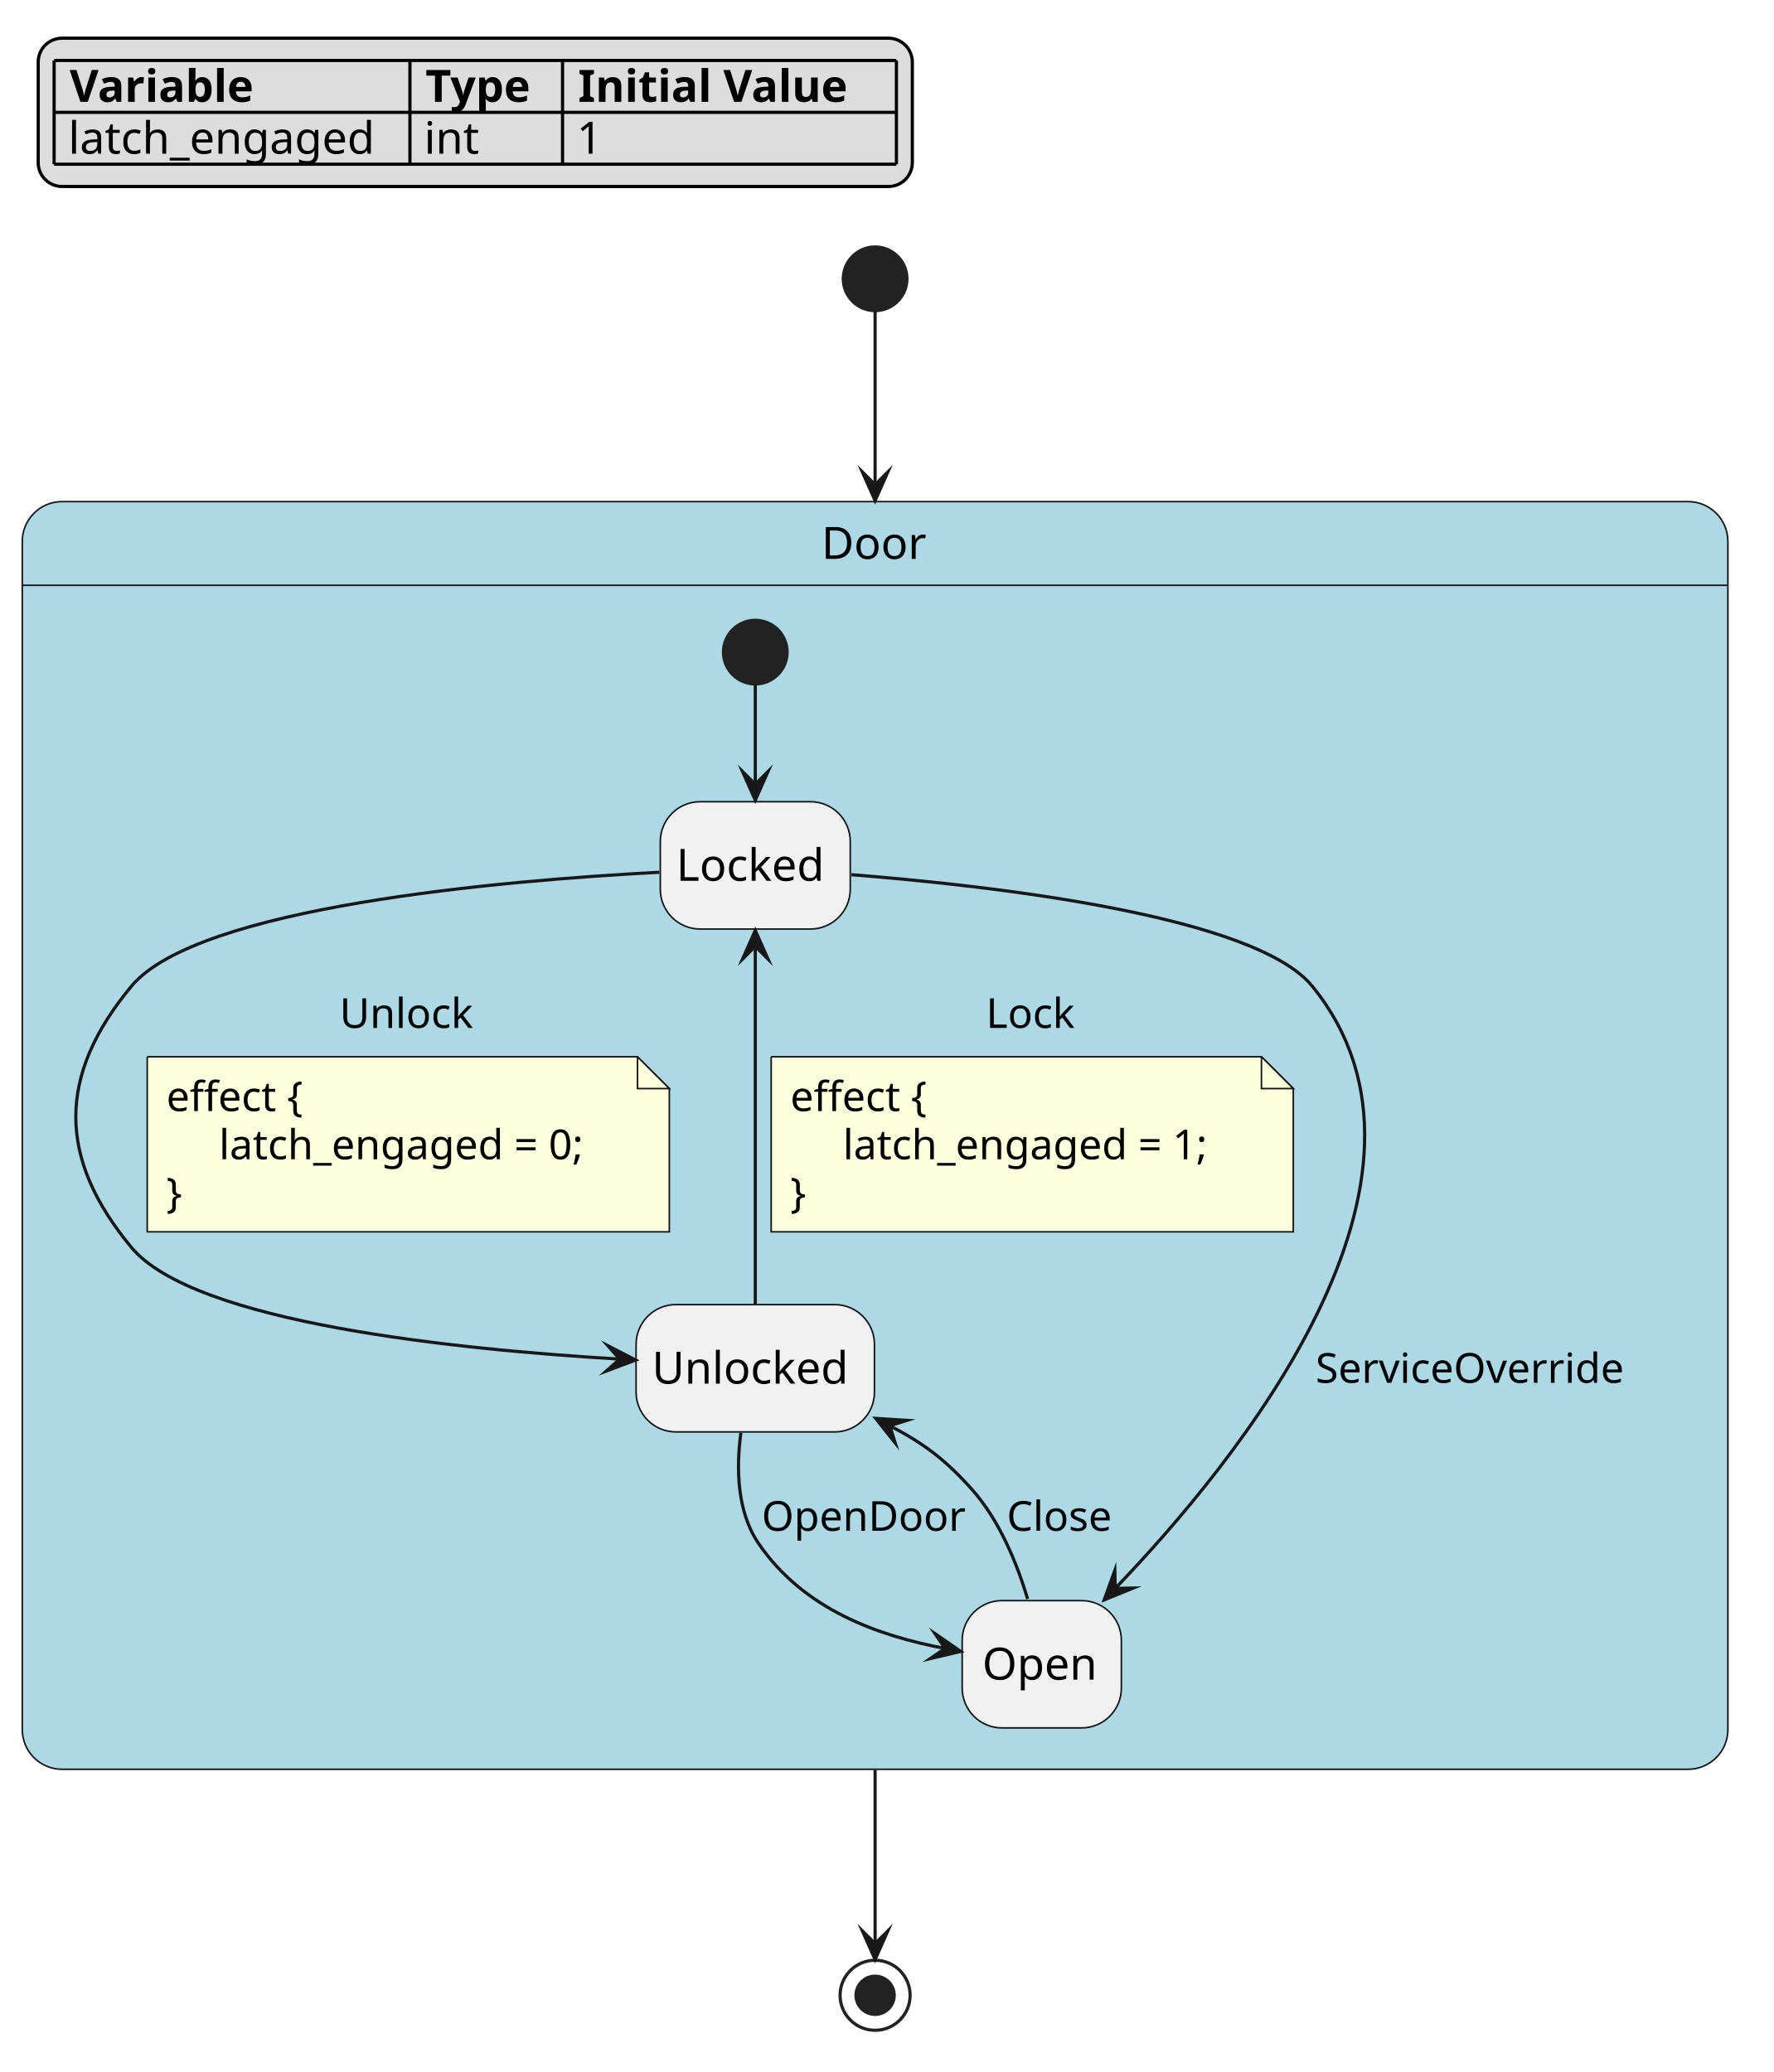
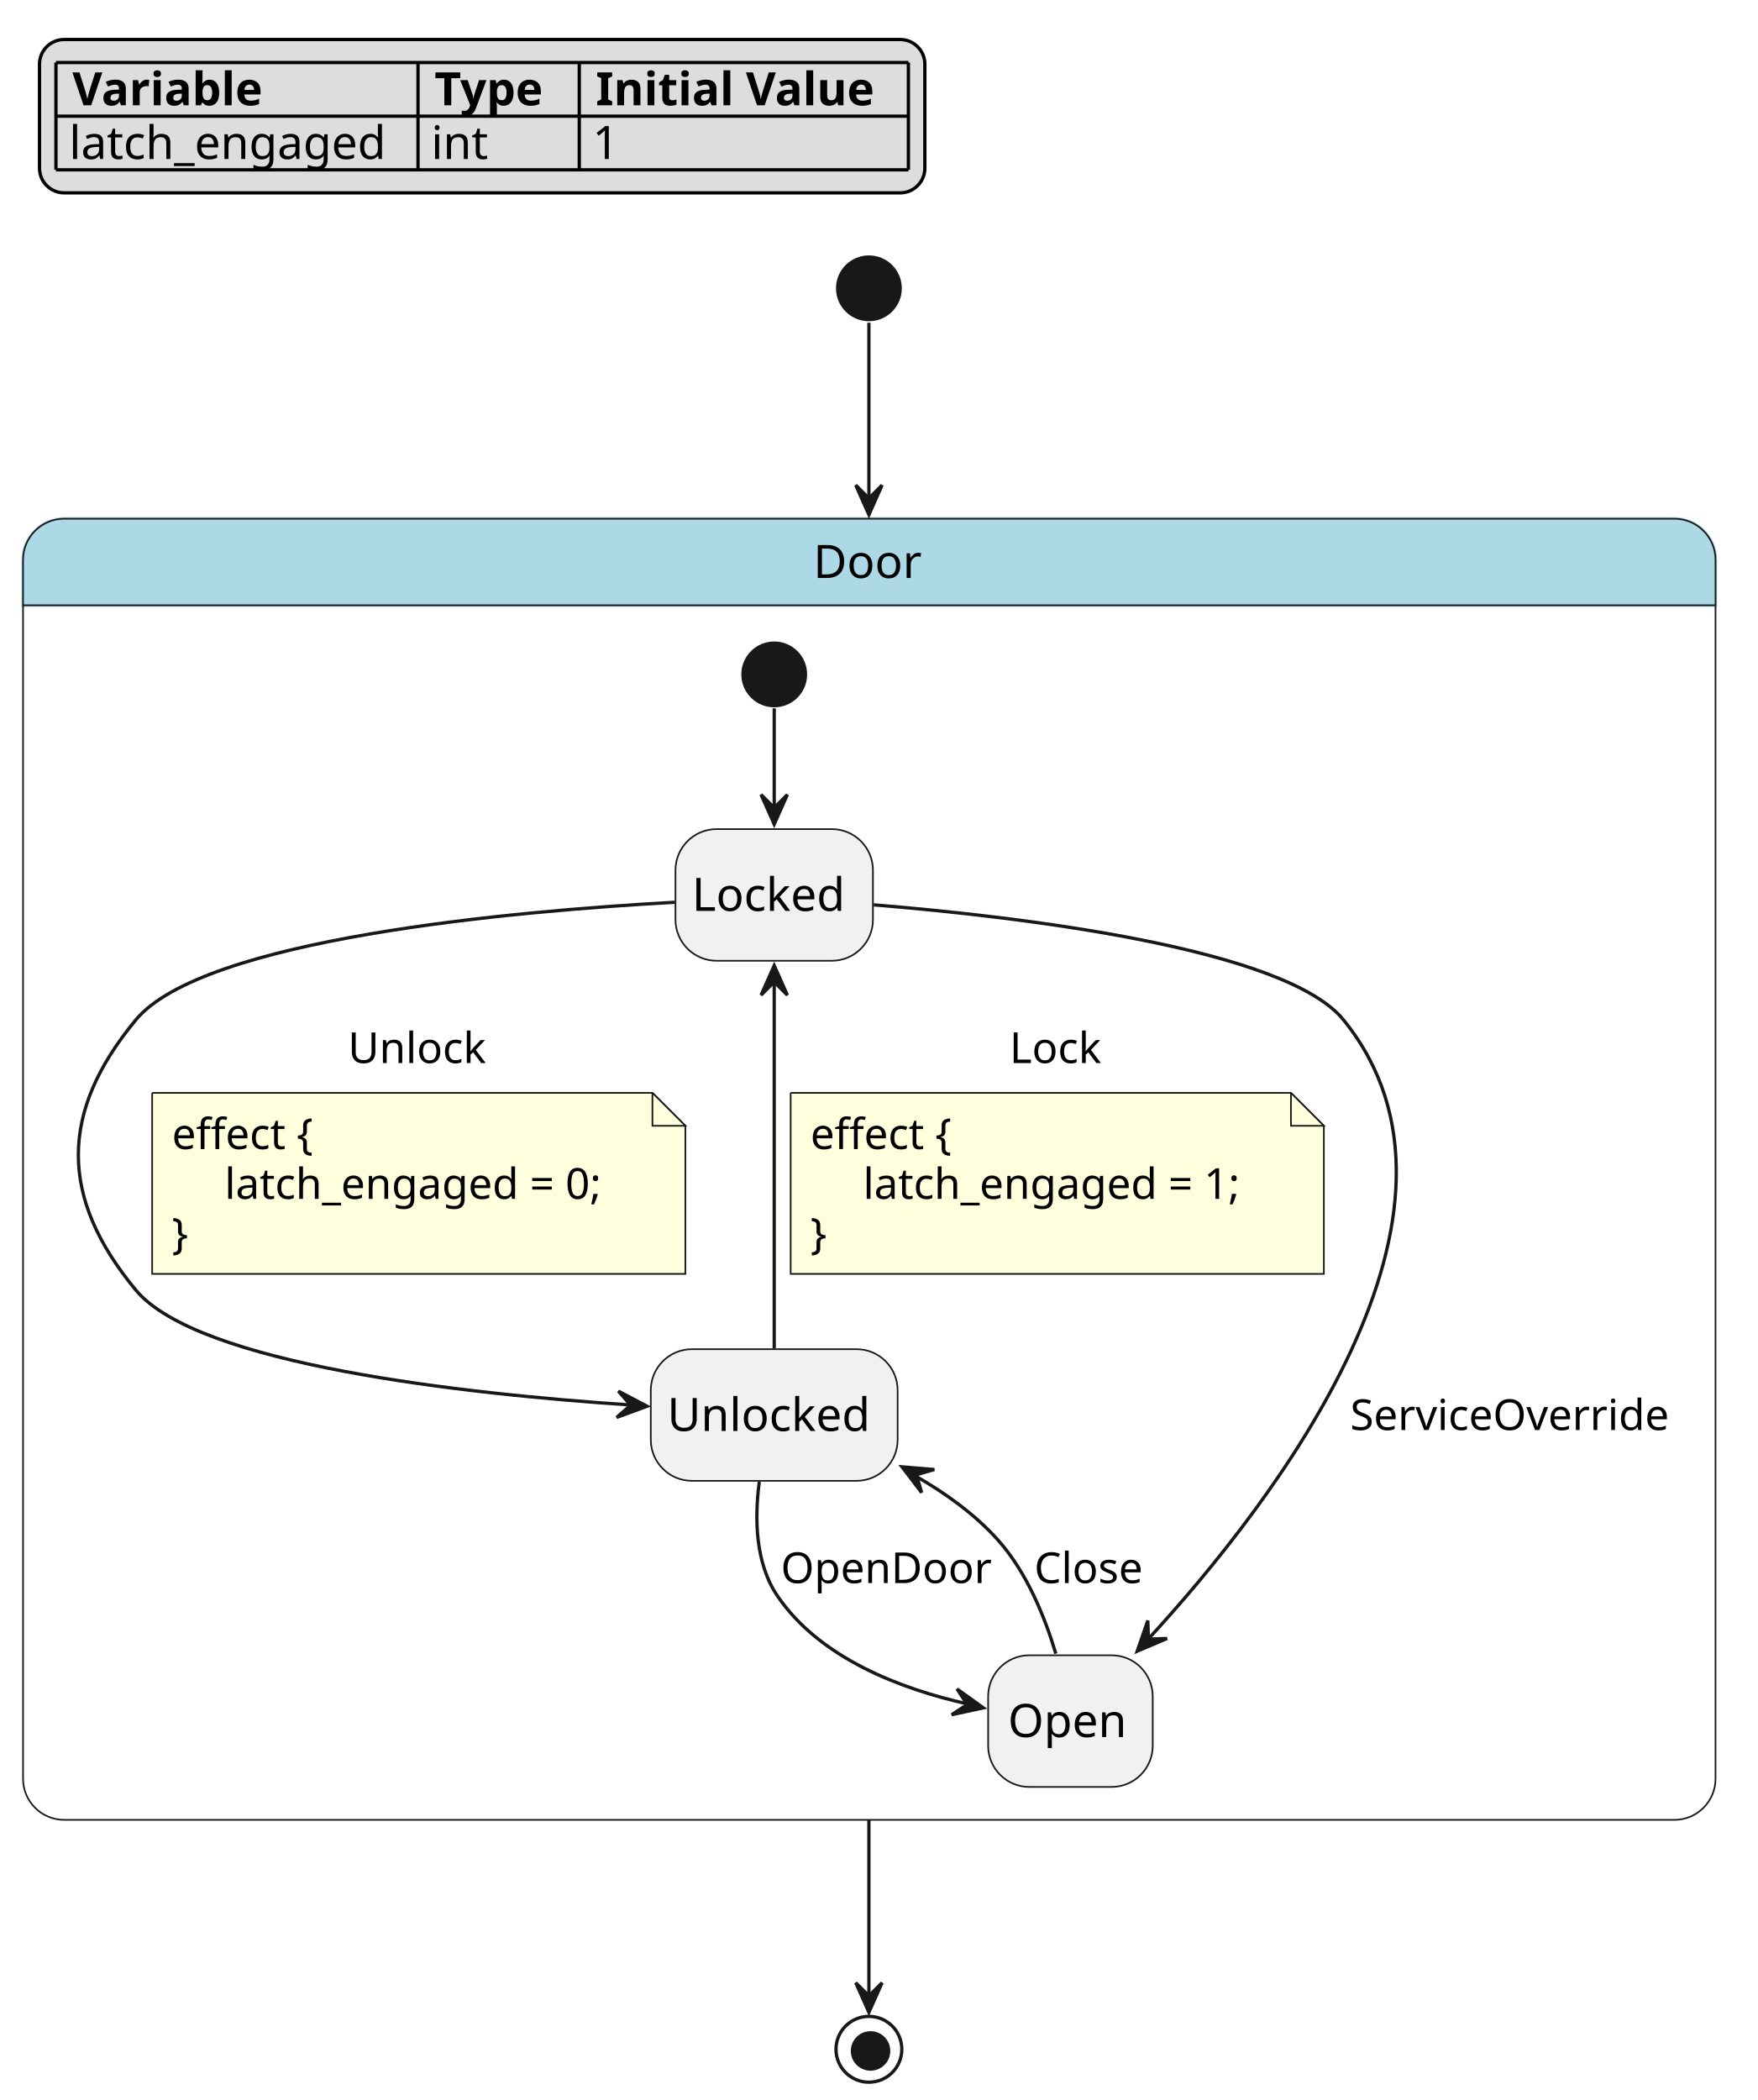
- <svg xmlns="http://www.w3.org/2000/svg" version="1.1" data-diagram-type="STATE" style="width:557px;height:651px;background:#FFFFFF;" width="557px" height="651px" viewBox="0 0 557 651" zoomAndPan="magnify" preserveAspectRatio="none" contentStyleType="text/css">
+ <svg xmlns="http://www.w3.org/2000/svg" contentStyleType="text/css" height="638px" preserveAspectRatio="none" style="width:534px;height:638px;background:#FFFFFF;" version="1.1" viewBox="0 0 534 638" width="534px" zoomAndPan="magnify">
  <defs />
-   <g font-family="sans-serif" lengthAdjust="spacing">
-     <g class="legend" data-source-line="10">
-       <rect x="12" y="12" width="274.585" height="46.594" fill="#DDD" style="stroke:#000;stroke-width:1;" rx="7.5" ry="7.5" />
-       <text x="21.874" y="31.995" fill="#000" font-size="14" textLength="65.748" font-weight="700">Variable</text>
-       <text x="133.642" y="31.995" fill="#000" font-size="14" textLength="38.192" font-weight="700">Type</text>
-       <text x="181.582" y="31.995" fill="#000" font-size="14" textLength="95.129" font-weight="700">Initial Value</text>
-       <text x="21.45" y="48.292" fill="#000" font-size="14" textLength="102.867">latch_engaged</text>
-       <text x="133.218" y="48.292" fill="#000" font-size="14" textLength="18.252">int</text>
-       <text x="181.158" y="48.292" fill="#000" font-size="14">1</text>
-       <line x1="17" y1="19" x2="281.585" y2="19" style="stroke:#000;stroke-width:1;" />
-       <line x1="17" y1="35.297" x2="281.585" y2="35.297" style="stroke:#000;stroke-width:1;" />
-       <line x1="17" y1="51.594" x2="281.585" y2="51.594" style="stroke:#000;stroke-width:1;" />
-       <line x1="17" y1="19" x2="17" y2="51.594" style="stroke:#000;stroke-width:1;" />
-       <line x1="128.768" y1="19" x2="128.768" y2="51.594" style="stroke:#000;stroke-width:1;" />
-       <line x1="176.708" y1="19" x2="176.708" y2="51.594" style="stroke:#000;stroke-width:1;" />
-       <line x1="281.585" y1="19" x2="281.585" y2="51.594" style="stroke:#000;stroke-width:1;" />
+   <g>
+     <rect fill="#DDDDDD" height="46.594" id="_legend" rx="7.5" ry="7.5" style="stroke:#000000;stroke-width:1.0;" width="269" x="12" y="12" />
+     <text fill="#000000" font-family="sans-serif" font-size="14" font-weight="bold" lengthAdjust="spacing" textLength="64" x="22" y="31.995">Variable</text>
+     <text fill="#000000" font-family="sans-serif" font-size="14" font-weight="bold" lengthAdjust="spacing" textLength="39" x="132" y="31.995">Type</text>
+     <text fill="#000000" font-family="sans-serif" font-size="14" font-weight="bold" lengthAdjust="spacing" textLength="90" x="181" y="31.995">Initial Value</text>
+     <text fill="#000000" font-family="sans-serif" font-size="14" lengthAdjust="spacing" textLength="102" x="21" y="48.292">latch_engaged</text>
+     <text fill="#000000" font-family="sans-serif" font-size="14" lengthAdjust="spacing" textLength="17" x="131" y="48.292">int</text>
+     <text fill="#000000" font-family="sans-serif" font-size="14" lengthAdjust="spacing" textLength="9" x="180" y="48.292">1</text>
+     <line style="stroke:#000000;stroke-width:1.0;" x1="17" x2="276" y1="19" y2="19" />
+     <line style="stroke:#000000;stroke-width:1.0;" x1="17" x2="276" y1="35.297" y2="35.297" />
+     <line style="stroke:#000000;stroke-width:1.0;" x1="17" x2="276" y1="51.594" y2="51.594" />
+     <line style="stroke:#000000;stroke-width:1.0;" x1="17" x2="17" y1="19" y2="51.594" />
+     <line style="stroke:#000000;stroke-width:1.0;" x1="127" x2="127" y1="19" y2="51.594" />
+     <line style="stroke:#000000;stroke-width:1.0;" x1="176" x2="176" y1="19" y2="51.594" />
+     <line style="stroke:#000000;stroke-width:1.0;" x1="276" x2="276" y1="19" y2="51.594" />
+     <path d="M19.5,157.594 L508.73,157.594 A12.5,12.5 0 0 1 521.23,170.094 L521.23,183.891 L7,183.891 L7,170.094 A12.5,12.5 0 0 1 19.5,157.594 " fill="#ADD8E6" style="stroke:#ADD8E6;stroke-width:1.0;" />
+     <rect fill="none" height="395.297" rx="12.5" ry="12.5" style="stroke:#181818;stroke-width:0.5;" width="514.23" x="7" y="157.594" />
+     <line style="stroke:#181818;stroke-width:0.5;" x1="7" x2="521.23" y1="183.891" y2="183.891" />
+     <text fill="#000000" font-family="sans-serif" font-size="14" lengthAdjust="spacing" textLength="34" x="247.115" y="175.589">Door</text>
+     <rect fill="#F1F1F1" height="40" rx="12.5" ry="12.5" style="stroke:#181818;stroke-width:0.5;" width="60" x="205.23" y="251.891" />
+     <text fill="#000000" font-family="sans-serif" font-size="14" lengthAdjust="spacing" textLength="50" x="210.23" y="276.737">Locked</text>
+     <rect fill="#F1F1F1" height="40" rx="12.5" ry="12.5" style="stroke:#181818;stroke-width:0.5;" width="75" x="197.73" y="409.891" />
+     <text fill="#000000" font-family="sans-serif" font-size="14" lengthAdjust="spacing" textLength="65" x="202.73" y="434.737">Unlocked</text>
+     <rect fill="#F1F1F1" height="40" rx="12.5" ry="12.5" style="stroke:#181818;stroke-width:0.5;" width="50" x="300.23" y="502.891" />
+     <text fill="#000000" font-family="sans-serif" font-size="14" lengthAdjust="spacing" textLength="38" x="306.23" y="527.737">Open</text>
+     <ellipse cx="235.23" cy="204.891" fill="#181818" rx="10" ry="10" style="stroke:none;stroke-width:1.0;" />
+     <g id="link_*start*door_door__locked">
+       <path d="M235.23,215.201 C235.23,223.141 235.23,234.931 235.23,245.621 " fill="none" id="*start*door-to-door__locked" style="stroke:#181818;stroke-width:1.0;" />
+       <polygon fill="#181818" points="235.23,250.411,239.23,241.411,235.23,245.411,231.23,241.411,235.23,250.411" style="stroke:#181818;stroke-width:1.0;" />
    </g>
-     <g class="entity" data-qualified-name="door" id="ent0001" data-source-line="15">
-       <path d="M19.5,157.594 L530.271,157.594 A12.5,12.5 0 0 1 542.771,170.094 L542.771,183.891 L7,183.891 L7,170.094 A12.5,12.5 0 0 1 19.5,157.594" fill="#ADD8E6" />
-       <path d="M7,183.891 L542.771,183.891 L542.771,543.391 A12.5,12.5 0 0 1 530.271,555.891 L19.5,555.891 A12.5,12.5 0 0 1 7,543.391 L7,183.891" fill="#ADD8E6" />
-       <rect x="7" y="157.594" width="535.771" height="398.297" fill="none" style="stroke:#181818;stroke-width:0.5;" rx="12.5" ry="12.5" />
-       <line x1="7" y1="183.891" x2="542.771" y2="183.891" style="stroke:#181818;stroke-width:0.5;" />
-       <text x="258.052" y="175.589" fill="#000" font-size="14" textLength="33.667">Door</text>
-       <rect x="207.42" y="251.891" width="59.67" height="40" fill="#F1F1F1" style="stroke:#181818;stroke-width:0.5;" rx="12.5" ry="12.5" />
-       <text x="212.42" y="276.737" fill="#000" font-size="14" textLength="49.67">Locked</text>
-       <rect x="199.81" y="409.891" width="74.88" height="40" fill="#F1F1F1" style="stroke:#181818;stroke-width:0.5;" rx="12.5" ry="12.5" />
-       <text x="204.81" y="434.737" fill="#000" font-size="14" textLength="64.88">Unlocked</text>
-       <rect x="302.25" y="502.891" width="50" height="40" fill="#F1F1F1" style="stroke:#181818;stroke-width:0.5;" rx="12.5" ry="12.5" />
-       <text x="308.554" y="527.737" fill="#000" font-size="14" textLength="37.393">Open</text>
-       <g class="start_entity" data-qualified-name="door..start.door" id="ent0005" data-source-line="19">
-         <ellipse cx="237.25" cy="204.891" rx="10" ry="10" fill="#222" style="stroke:#222;stroke-width:1;" />
-       </g>
-       <g class="link" data-entity-1="ent0005" data-entity-2="ent0002" id="lnk6" data-source-line="19" data-link-type="dependency">
-         <path d="M237.25,215.201 C237.25,224.611 237.25,234.431 237.25,246.411" style="stroke:#181818;stroke-width:1;" fill="none" id="*start*door-to-door__locked" />
-         <polygon points="237.25,251.411,241.25,242.411,237.25,246.411,233.25,242.411,237.25,251.411" fill="#181818" style="stroke:#181818;stroke-width:1;stroke-linejoin:miter;stroke-miterlimit:10;" />
-       </g>
-       <g class="link" data-entity-1="ent0002" data-entity-2="ent0003" id="lnk7" data-source-line="20" data-link-type="dependency">
-         <path d="M207.11,274.051 C157.48,276.671 61.97,284.901 41.25,309.891 C18,337.951 18,363.831 41.25,391.891 C60.98,415.681 143.499,423.996 194.669,427.016" style="stroke:#181818;stroke-width:1;" fill="none" id="door__locked-to-door__unlocked" />
-         <polygon points="199.66,427.311,190.911,422.787,194.669,427.016,190.44,430.773,199.66,427.311" fill="#181818" style="stroke:#181818;stroke-width:1;stroke-linejoin:miter;stroke-miterlimit:10;" />
-         <text x="106.681" y="322.958" fill="#000" font-size="13" textLength="43.996">Unlock</text>
-         <path d="M46.25,332.023 L46.25,387.023 L210.25,387.023 L210.25,342.023 L200.25,332.023 L46.25,332.023" style="stroke:#181818;stroke-width:0.5;" fill="#FEFFDD" />
-         <path d="M200.25,332.023 L200.25,342.023 L210.25,342.023 L200.25,332.023" style="stroke:#181818;stroke-width:0.5;" fill="#FEFFDD" />
-         <text x="52.25" y="349.09" fill="#000" font-size="13" textLength="49.797">effect {</text>
-         <text x="68.779" y="364.223" fill="#000" font-size="13" textLength="127.328">latch_engaged = 0;</text>
-         <text x="52.25" y="379.356" fill="#000" font-size="13">}</text>
-       </g>
-       <g class="link" data-entity-1="ent0003" data-entity-2="ent0004" id="lnk8" data-source-line="26" data-link-type="dependency">
-         <path d="M232.72,450.191 C231.25,461.261 231.45,474.891 238.25,484.891 C252.47,505.781 275.967,513.97 296.877,517.93" style="stroke:#181818;stroke-width:1;" fill="none" id="door__unlocked-to-door__open" />
-         <polygon points="301.79,518.861,293.691,513.256,296.877,517.93,292.203,521.116,301.79,518.861" fill="#181818" style="stroke:#181818;stroke-width:1;stroke-linejoin:miter;stroke-miterlimit:10;" />
-         <text x="239.25" y="480.958" fill="#000" font-size="13" textLength="65.984">OpenDoor</text>
-       </g>
-       <g class="link" data-entity-1="ent0004" data-entity-2="ent0003" id="lnk9" data-source-line="27" data-link-type="dependency">
-         <path d="M322.81,502.391 C319.48,491.261 313.96,477.621 305.25,467.891 C297.01,458.671 290.342,453.615 279.502,447.955" style="stroke:#181818;stroke-width:1;" fill="none" id="door__open-to-door__unlocked" />
-         <polygon points="275.07,445.641,281.197,453.352,279.502,447.955,284.899,446.26,275.07,445.641" fill="#181818" style="stroke:#181818;stroke-width:1;stroke-linejoin:miter;stroke-miterlimit:10;" />
-         <text x="316.25" y="480.958" fill="#000" font-size="13" textLength="35.414">Close</text>
-       </g>
-       <g class="link" data-entity-1="ent0003" data-entity-2="ent0002" id="lnk10" data-source-line="28" data-link-type="dependency">
-         <path d="M237.25,409.691 C237.25,379.791 237.25,327.391 237.25,297.331" style="stroke:#181818;stroke-width:1;" fill="none" id="door__unlocked-to-door__locked" />
-         <polygon points="237.25,292.331,233.25,301.331,237.25,297.331,241.25,301.331,237.25,292.331" fill="#181818" style="stroke:#181818;stroke-width:1;stroke-linejoin:miter;stroke-miterlimit:10;" />
-         <text x="309.742" y="322.958" fill="#000" font-size="13" textLength="29.872">Lock</text>
-         <path d="M242.25,332.023 L242.25,387.023 L406.25,387.023 L406.25,342.023 L396.25,332.023 L242.25,332.023" style="stroke:#181818;stroke-width:0.5;" fill="#FEFFDD" />
-         <path d="M396.25,332.023 L396.25,342.023 L406.25,342.023 L396.25,332.023" style="stroke:#181818;stroke-width:0.5;" fill="#FEFFDD" />
-         <text x="248.25" y="349.09" fill="#000" font-size="13" textLength="49.797">effect {</text>
-         <text x="264.779" y="364.223" fill="#000" font-size="13" textLength="127.328">latch_engaged = 1;</text>
-         <text x="248.25" y="379.356" fill="#000" font-size="13">}</text>
-       </g>
-       <g class="link" data-entity-1="ent0002" data-entity-2="ent0004" id="lnk11" data-source-line="34" data-link-type="dependency">
-         <path d="M267.46,274.821 C312.62,278.391 394.36,287.821 412.25,309.891 C461.32,370.421 388.442,459.323 350.312,499.063" style="stroke:#181818;stroke-width:1;" fill="none" id="door__locked-to-door__open" />
-         <polygon points="346.85,502.671,355.967,498.946,350.312,499.063,350.195,493.407,346.85,502.671" fill="#181818" style="stroke:#181818;stroke-width:1;stroke-linejoin:miter;stroke-miterlimit:10;" />
-         <text x="413.25" y="434.458" fill="#000" font-size="13" textLength="104.521">ServiceOverride</text>
-       </g>
+     <g id="link_door__locked_door__unlocked">
+       <path d="M205,274.121 C155.76,276.831 61.67,285.191 41.23,309.891 C18,337.971 18,363.811 41.23,391.891 C59.96,414.531 140.57,423.441 191.81,426.861 " fill="none" id="door__locked-to-door__unlocked" style="stroke:#181818;stroke-width:1.0;" />
+       <polygon fill="#181818" points="196.6,427.231,187.882,422.647,191.611,426.902,187.356,430.63,196.6,427.231" style="stroke:#181818;stroke-width:1.0;" />
+       <text fill="#000000" font-family="sans-serif" font-size="13" lengthAdjust="spacing" textLength="43" x="105.73" y="322.957">Unlock</text>
+       <path d="M46.23,332.023 L46.23,387.023 L208.23,387.023 L208.23,342.023 L198.23,332.023 L46.23,332.023 " fill="#FEFFDD" style="stroke:#181818;stroke-width:0.5;" />
+       <path d="M198.23,332.023 L198.23,342.023 L208.23,342.023 L198.23,332.023 " fill="#FEFFDD" style="stroke:#181818;stroke-width:0.5;" />
+       <text fill="#000000" font-family="sans-serif" font-size="13" lengthAdjust="spacing" textLength="48" x="52.23" y="349.09">effect {</text>
+       <text fill="#000000" font-family="sans-serif" font-size="13" lengthAdjust="spacing" textLength="125" x="68.23" y="364.223">latch_engaged = 0;</text>
+       <text fill="#000000" font-family="sans-serif" font-size="13" lengthAdjust="spacing" textLength="8" x="52.23" y="379.356">}</text>
    </g>
-     <g class="start_entity" data-qualified-name=".start." id="ent0012" data-source-line="36">
-       <ellipse cx="274.89" cy="87.594" rx="10" ry="10" fill="#222" style="stroke:#222;stroke-width:1;" />
+     <g id="link_door__unlocked_door__open">
+       <path d="M230.7,450.191 C229.23,461.261 229.43,474.891 236.23,484.891 C249.17,503.901 273.87,513.161 293.97,517.671 " fill="none" id="door__unlocked-to-door__open" style="stroke:#181818;stroke-width:1.0;" />
+       <polygon fill="#181818" points="298.77,518.861,290.768,513.119,293.874,517.847,289.146,520.953,298.77,518.861" style="stroke:#181818;stroke-width:1.0;" />
+       <text fill="#000000" font-family="sans-serif" font-size="13" lengthAdjust="spacing" textLength="65" x="237.23" y="480.957">OpenDoor</text>
    </g>
-     <g class="end_entity" data-qualified-name=".end." id="ent0014" data-source-line="37">
-       <ellipse cx="274.89" cy="626.894" rx="11" ry="11" fill="none" style="stroke:#222;stroke-width:1;" />
-       <ellipse cx="274.89" cy="626.894" rx="6" ry="6" fill="#222" style="stroke:#222;stroke-width:1;" />
+     <g id="link_door__open_door__unlocked">
+       <path d="M320.79,502.391 C317.46,491.261 311.94,477.621 303.23,467.891 C296.28,460.111 287.29,453.651 278.14,448.421 " fill="none" id="door__open-to-door__unlocked" style="stroke:#181818;stroke-width:1.0;" />
+       <polygon fill="#181818" points="274.05,445.641,280.025,453.47,278.436,448.041,283.865,446.452,274.05,445.641" style="stroke:#181818;stroke-width:1.0;" />
+       <text fill="#000000" font-family="sans-serif" font-size="13" lengthAdjust="spacing" textLength="35" x="314.23" y="480.957">Close</text>
    </g>
-     <g class="link" data-entity-1="ent0012" data-entity-2="ent0001" id="lnk13" data-source-line="36" data-link-type="dependency">
-       <path d="M274.89,97.794 C274.89,109.444 274.89,126.184 274.89,152.294" style="stroke:#181818;stroke-width:1;" fill="none" id="*start*-to-door" />
-       <polygon points="274.89,157.294,278.89,148.294,274.89,152.294,270.89,148.294,274.89,157.294" fill="#181818" style="stroke:#181818;stroke-width:1;stroke-linejoin:miter;stroke-miterlimit:10;" />
+     <g id="link_door__unlocked_door__locked">
+       <path d="M235.23,409.691 C235.23,381.651 235.23,329.461 235.23,298.271 " fill="none" id="door__unlocked-to-door__locked" style="stroke:#181818;stroke-width:1.0;" />
+       <polygon fill="#181818" points="235.23,293.331,231.23,302.331,235.23,298.331,239.23,302.331,235.23,293.331" style="stroke:#181818;stroke-width:1.0;" />
+       <text fill="#000000" font-family="sans-serif" font-size="13" lengthAdjust="spacing" textLength="29" x="306.73" y="322.957">Lock</text>
+       <path d="M240.23,332.023 L240.23,387.023 L402.23,387.023 L402.23,342.023 L392.23,332.023 L240.23,332.023 " fill="#FEFFDD" style="stroke:#181818;stroke-width:0.5;" />
+       <path d="M392.23,332.023 L392.23,342.023 L402.23,342.023 L392.23,332.023 " fill="#FEFFDD" style="stroke:#181818;stroke-width:0.5;" />
+       <text fill="#000000" font-family="sans-serif" font-size="13" lengthAdjust="spacing" textLength="48" x="246.23" y="349.09">effect {</text>
+       <text fill="#000000" font-family="sans-serif" font-size="13" lengthAdjust="spacing" textLength="125" x="262.23" y="364.223">latch_engaged = 1;</text>
+       <text fill="#000000" font-family="sans-serif" font-size="13" lengthAdjust="spacing" textLength="8" x="246.23" y="379.356">}</text>
    </g>
-     <g class="link" data-entity-1="ent0001" data-entity-2="ent0014" id="lnk15" data-source-line="37" data-link-type="dependency">
-       <path d="M274.89,556.144 C274.89,581.974 274.89,598.634 274.89,610.674" style="stroke:#181818;stroke-width:1;" fill="none" id="door-to-*end*" />
-       <polygon points="274.89,615.674,278.89,606.674,274.89,610.674,270.89,606.674,274.89,615.674" fill="#181818" style="stroke:#181818;stroke-width:1;stroke-linejoin:miter;stroke-miterlimit:10;" />
+     <g id="link_door__locked_door__open">
+       <path d="M265.47,274.901 C310.19,278.571 390.61,288.101 408.23,309.891 C455.36,368.161 387.16,456.401 348.6,498.261 " fill="none" id="door__locked-to-door__open" style="stroke:#181818;stroke-width:1.0;" />
+       <polygon fill="#181818" points="345.52,501.641,354.586,497.792,348.932,497.986,348.738,492.332,345.52,501.641" style="stroke:#181818;stroke-width:1.0;" />
+       <text fill="#000000" font-family="sans-serif" font-size="13" lengthAdjust="spacing" textLength="101" x="410.23" y="434.457">ServiceOverride</text>
+     </g>
+     <ellipse cx="264" cy="87.594" fill="#181818" rx="10" ry="10" style="stroke:none;stroke-width:1.0;" />
+     <ellipse cx="264" cy="622.594" fill="none" rx="10" ry="10" style="stroke:#181818;stroke-width:1.0;" />
+     <ellipse cx="264.5" cy="623.094" fill="#181818" rx="6" ry="6" style="stroke:none;stroke-width:1.0;" />
+     <g id="link_*start*_door">
+       <path d="M264,98.044 C264,108.904 264,128.284 264,151.684 " fill="none" id="*start*-to-door" style="stroke:#181818;stroke-width:1.0;" />
+       <polygon fill="#181818" points="264,156.394,268,147.394,264,151.394,260,147.394,264,156.394" style="stroke:#181818;stroke-width:1.0;" />
+     </g>
+     <g id="link_door_*end*">
+       <path d="M264,552.874 C264,575.084 264,594.154 264,606.524 " fill="none" id="door-to-*end*" style="stroke:#181818;stroke-width:1.0;" />
+       <polygon fill="#181818" points="264,611.374,268,602.374,264,606.374,260,602.374,264,611.374" style="stroke:#181818;stroke-width:1.0;" />
    </g>
  </g>
</svg>
